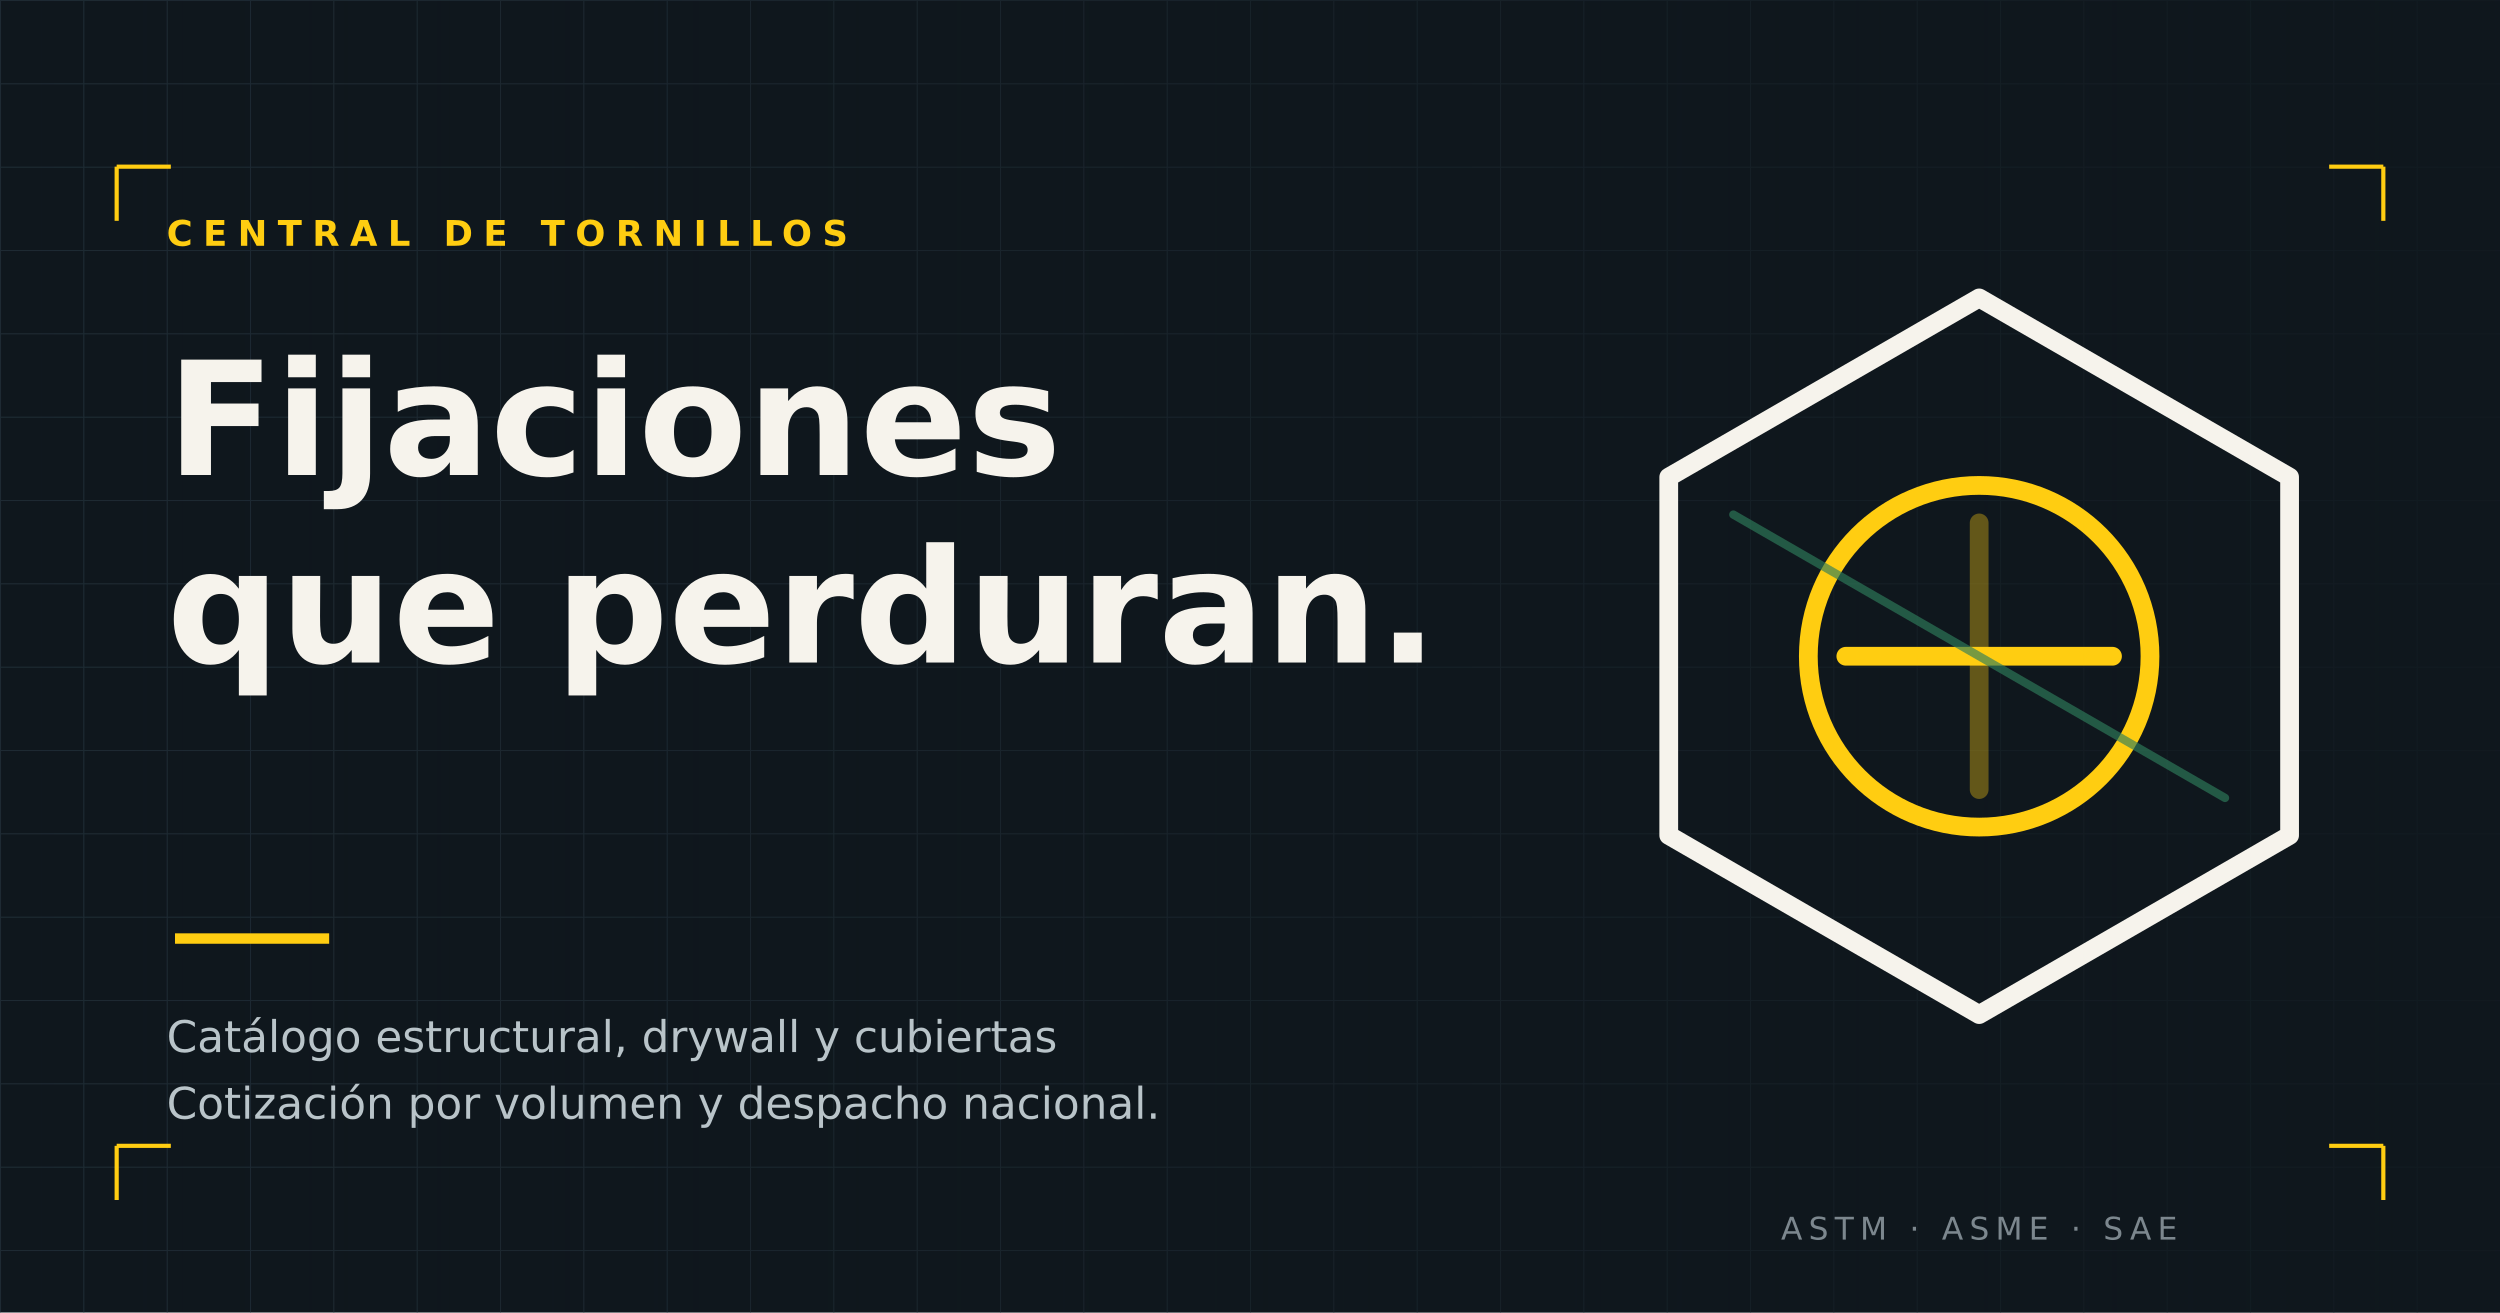
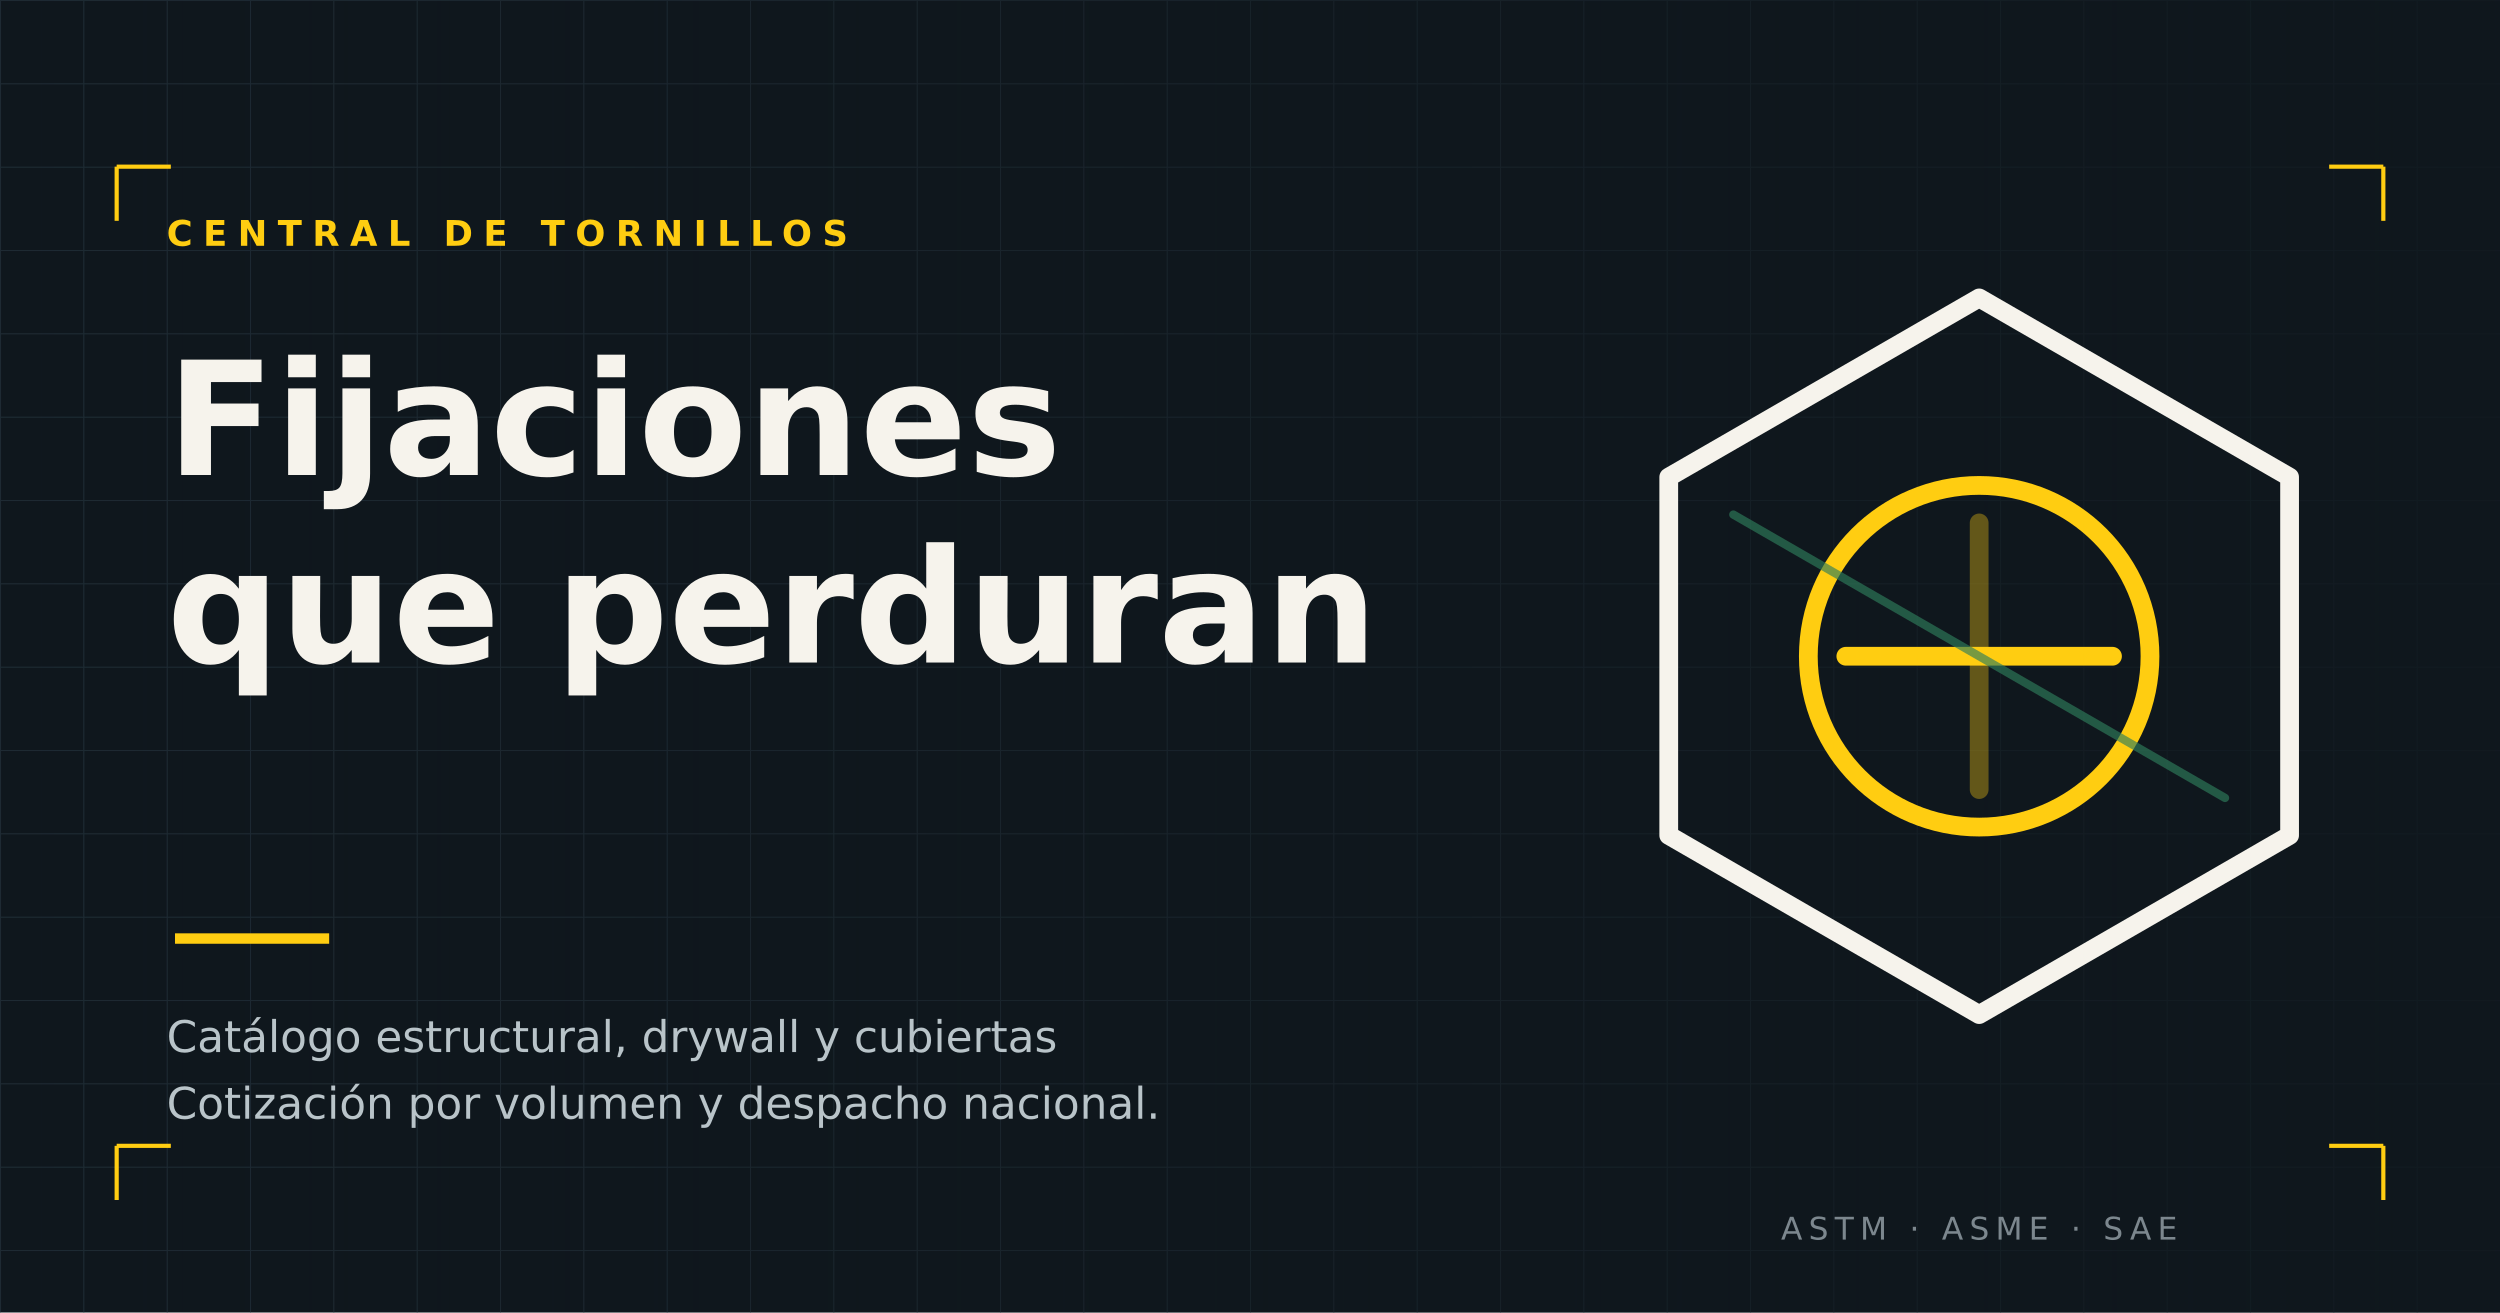
<svg xmlns="http://www.w3.org/2000/svg" width="1200" height="630" viewBox="0 0 1200 630">
  <defs>
    <pattern id="grid" width="40" height="40" patternUnits="userSpaceOnUse">
      <path d="M40 0H0v40" fill="none" stroke="#2A3B45" stroke-width="1" />
    </pattern>
    <linearGradient id="fade" x1="0" y1="0" x2="1" y2="0">
      <stop offset="0" stop-color="#0F171D" stop-opacity="0" />
      <stop offset="1" stop-color="#0F171D" stop-opacity="0.85" />
    </linearGradient>
  </defs>
  <rect width="1200" height="630" fill="#0F171D" />
  <rect width="1200" height="630" fill="url(#grid)" opacity="0.55" />
  <rect width="1200" height="630" fill="url(#fade)" />
  <g stroke="#FFCD11" stroke-width="2">
    <path d="M56 80h26M56 80v26" />
    <path d="M56 550h26M56 576v-26" />
    <path d="M1144 80h-26M1144 80v26" />
    <path d="M1144 550h-26M1144 576v-26" />
  </g>
  <text x="80" y="118" fill="#FFCD11" font-family="DejaVu Sans, sans-serif" font-size="17" font-weight="700" letter-spacing="5">CENTRAL DE TORNILLOS</text>
  <text fill="#F6F3EC" font-family="DejaVu Sans, sans-serif" font-size="76" font-weight="700">
    <tspan x="80" y="228">Fijaciones</tspan>
-     <tspan x="80" y="318">que perduran.</tspan>
+     <tspan x="80" y="318">que perduran</tspan>
  </text>
  <rect x="84" y="448" width="74" height="5" fill="#FFCD11" />
  <text fill="#B9C4C9" font-family="DejaVu Sans, sans-serif" font-size="21">
    <tspan x="80" y="505">Catálogo estructural, drywall y cubiertas</tspan>
    <tspan x="80" y="537">Cotización por volumen y despacho nacional.</tspan>
  </text>
  <g transform="translate(950 315)">
    <path d="M0 -172 149 -86v172L0 172-149 86V-86Z" fill="none" stroke="#F6F3EC" stroke-width="9" stroke-linejoin="round" />
    <circle cx="0" cy="0" r="82" fill="none" stroke="#FFCD11" stroke-width="9" />
    <path d="M-64 0H64" stroke="#FFCD11" stroke-width="9" stroke-linecap="round" />
    <path d="M0 -64v128" stroke="#FFCD11" stroke-width="9" stroke-linecap="round" opacity="0.35" />
    <path d="M-118 -68 118 68" stroke="#2E7D5B" stroke-width="4" stroke-linecap="round" opacity="0.65" />
  </g>
  <text x="950" y="595" fill="#7C878E" font-family="DejaVu Sans, sans-serif" font-size="15" text-anchor="middle" letter-spacing="3">ASTM · ASME · SAE</text>
</svg>
